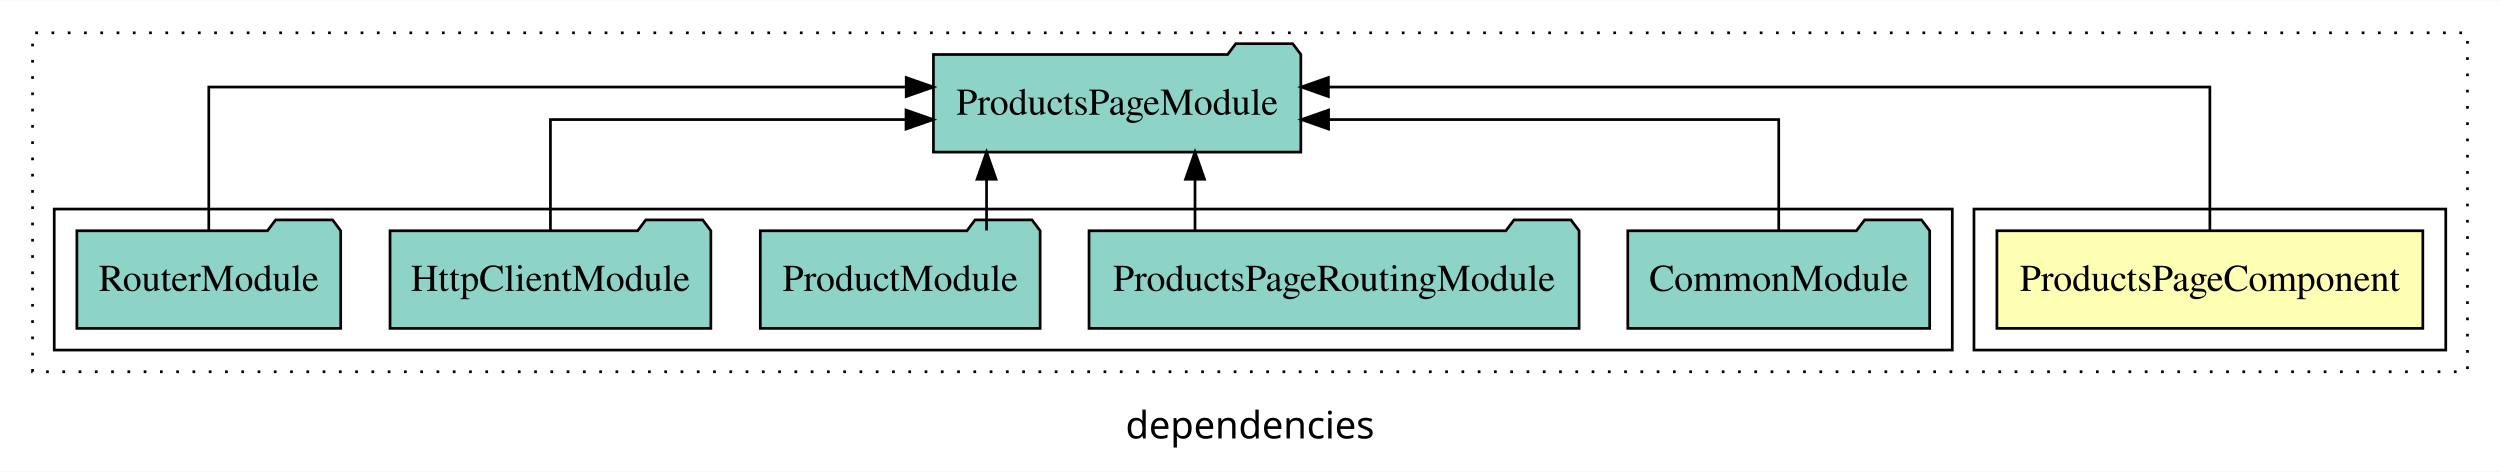
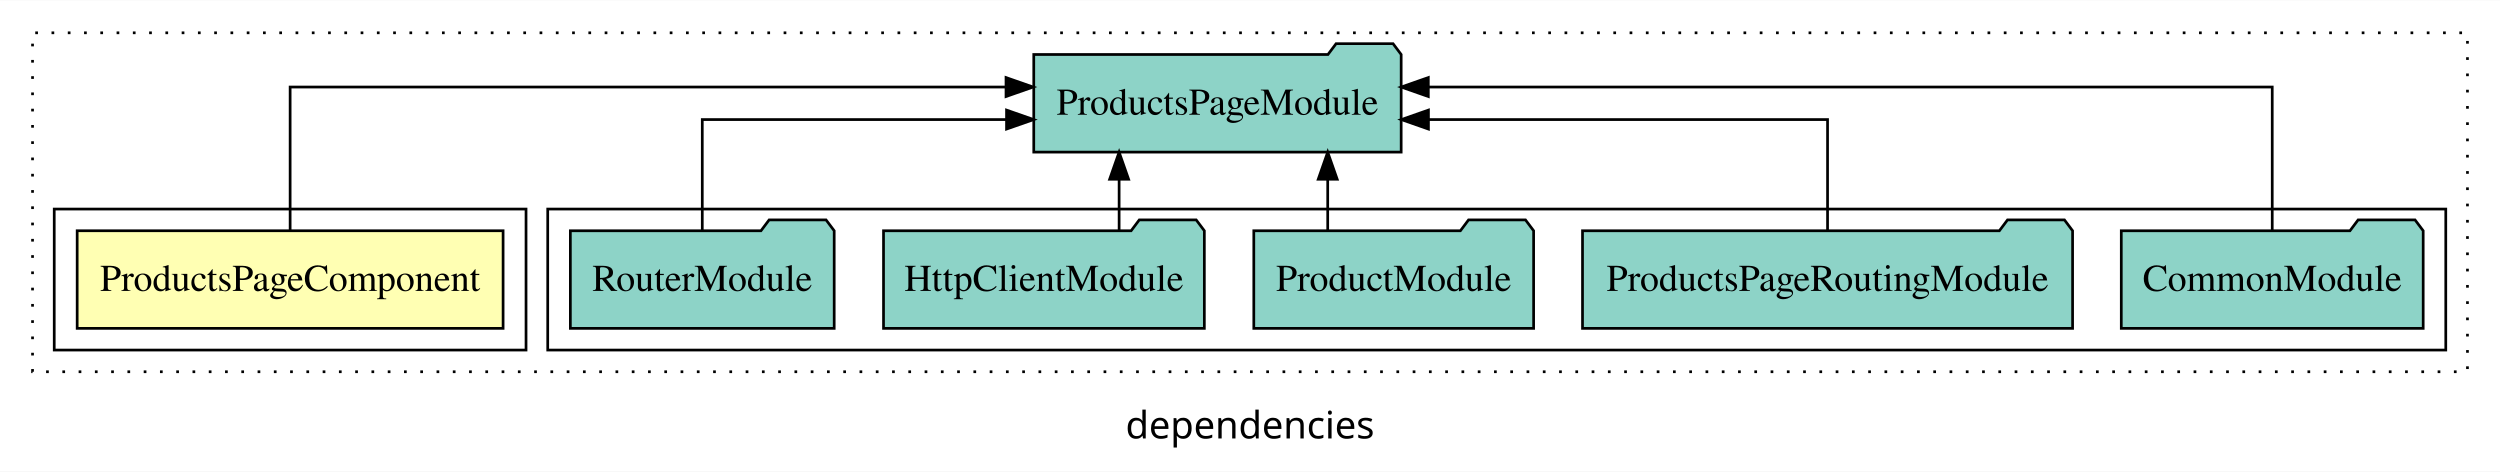
<svg xmlns="http://www.w3.org/2000/svg" width="922pt" height="174pt" viewBox="0.00 0.00 922.00 173.80">
  <g id="graph0" class="graph" transform="scale(1 1) rotate(0) translate(4 169.8)">
    <polygon fill="white" stroke="transparent" points="-4,4 -4,-169.8 918,-169.8 918,4 -4,4" />
    <text text-anchor="middle" x="457" y="-8.2" font-family="sans-serif" font-size="14.00">dependencies</text>
    <g id="clust1" class="cluster">
      <polygon fill="none" stroke="black" stroke-dasharray="1,5" points="8,-32.8 8,-157.8 906,-157.8 906,-32.8 8,-32.8" />
    </g>
+     <g id="clust4" class="cluster">
+       <polygon fill="none" stroke="black" points="198,-40.8 198,-92.8 898,-92.8 898,-40.8 198,-40.8" />
+     </g>
    <g id="clust2" class="cluster">
-       <polygon fill="none" stroke="black" points="724,-40.8 724,-92.8 898,-92.8 898,-40.8 724,-40.8" />
-     </g>
-     <g id="clust4" class="cluster">
-       <polygon fill="none" stroke="black" points="16,-40.8 16,-92.8 716,-92.8 716,-40.8 16,-40.8" />
+       <polygon fill="none" stroke="black" points="16,-40.8 16,-92.8 190,-92.8 190,-40.8 16,-40.8" />
    </g>
    <g id="node1" class="node">
-       <polygon fill="#ffffb3" stroke="black" points="889.54,-84.8 732.46,-84.8 732.46,-48.8 889.54,-48.8 889.54,-84.8" />
-       <text text-anchor="middle" x="811" y="-62.6" font-family="Times,serif" font-size="14.00">ProductsPageComponent</text>
+       <polygon fill="#ffffb3" stroke="black" points="181.54,-84.8 24.46,-84.8 24.46,-48.8 181.54,-48.8 181.54,-84.8" />
+       <text text-anchor="middle" x="103" y="-62.6" font-family="Times,serif" font-size="14.00">ProductsPageComponent</text>
    </g>
    <g id="node2" class="node">
-       <polygon fill="#8dd3c7" stroke="black" points="475.75,-149.8 472.75,-153.8 451.75,-153.8 448.75,-149.8 340.25,-149.8 340.25,-113.8 475.75,-113.8 475.75,-149.8" />
-       <text text-anchor="middle" x="408" y="-127.6" font-family="Times,serif" font-size="14.00">ProductsPageModule</text>
+       <polygon fill="#8dd3c7" stroke="black" points="512.75,-149.8 509.75,-153.8 488.75,-153.8 485.75,-149.8 377.25,-149.8 377.25,-113.8 512.75,-113.8 512.75,-149.8" />
+       <text text-anchor="middle" x="445" y="-127.6" font-family="Times,serif" font-size="14.00">ProductsPageModule</text>
    </g>
    <g id="edge1" class="edge">
-       <path fill="none" stroke="black" d="M811,-85.08C811,-106.12 811,-137.8 811,-137.8 811,-137.8 485.91,-137.8 485.91,-137.8" />
-       <polygon fill="black" stroke="black" points="485.91,-134.3 475.91,-137.8 485.91,-141.3 485.91,-134.3" />
+       <path fill="none" stroke="black" d="M103,-85.08C103,-106.12 103,-137.8 103,-137.8 103,-137.8 367.02,-137.8 367.02,-137.8" />
+       <polygon fill="black" stroke="black" points="367.02,-141.3 377.02,-137.8 367.02,-134.3 367.02,-141.3" />
    </g>
    <g id="node3" class="node">
-       <polygon fill="#8dd3c7" stroke="black" points="707.67,-84.8 704.67,-88.8 683.67,-88.8 680.67,-84.8 596.33,-84.8 596.33,-48.8 707.67,-48.8 707.67,-84.8" />
-       <text text-anchor="middle" x="652" y="-62.6" font-family="Times,serif" font-size="14.00">CommonModule</text>
+       <polygon fill="#8dd3c7" stroke="black" points="889.67,-84.8 886.67,-88.8 865.67,-88.8 862.67,-84.8 778.33,-84.8 778.33,-48.8 889.67,-48.8 889.67,-84.8" />
+       <text text-anchor="middle" x="834" y="-62.6" font-family="Times,serif" font-size="14.00">CommonModule</text>
    </g>
    <g id="edge2" class="edge">
-       <path fill="none" stroke="black" d="M652,-84.82C652,-102.17 652,-125.8 652,-125.8 652,-125.8 485.97,-125.8 485.97,-125.8" />
-       <polygon fill="black" stroke="black" points="485.97,-122.3 475.97,-125.8 485.97,-129.3 485.97,-122.3" />
+       <path fill="none" stroke="black" d="M834,-85.08C834,-106.12 834,-137.8 834,-137.8 834,-137.8 522.76,-137.8 522.76,-137.8" />
+       <polygon fill="black" stroke="black" points="522.76,-134.3 512.76,-137.8 522.76,-141.3 522.76,-134.3" />
    </g>
    <g id="node4" class="node">
-       <polygon fill="#8dd3c7" stroke="black" points="578.37,-84.8 575.37,-88.8 554.37,-88.8 551.37,-84.8 397.63,-84.8 397.63,-48.8 578.37,-48.8 578.37,-84.8" />
-       <text text-anchor="middle" x="488" y="-62.6" font-family="Times,serif" font-size="14.00">ProductsPageRoutingModule</text>
+       <polygon fill="#8dd3c7" stroke="black" points="760.37,-84.8 757.37,-88.8 736.37,-88.8 733.37,-84.8 579.63,-84.8 579.63,-48.8 760.37,-48.8 760.37,-84.8" />
+       <text text-anchor="middle" x="670" y="-62.6" font-family="Times,serif" font-size="14.00">ProductsPageRoutingModule</text>
    </g>
    <g id="edge3" class="edge">
-       <path fill="none" stroke="black" d="M436.72,-84.91C436.72,-84.91 436.72,-103.79 436.72,-103.79" />
-       <polygon fill="black" stroke="black" points="433.22,-103.79 436.72,-113.79 440.22,-103.79 433.22,-103.79" />
+       <path fill="none" stroke="black" d="M670,-84.82C670,-102.17 670,-125.8 670,-125.8 670,-125.8 522.81,-125.8 522.81,-125.8" />
+       <polygon fill="black" stroke="black" points="522.81,-122.3 512.81,-125.8 522.81,-129.3 522.81,-122.3" />
    </g>
    <g id="node5" class="node">
-       <polygon fill="#8dd3c7" stroke="black" points="379.6,-84.8 376.6,-88.8 355.6,-88.8 352.6,-84.8 276.4,-84.8 276.4,-48.8 379.6,-48.8 379.6,-84.8" />
-       <text text-anchor="middle" x="328" y="-62.6" font-family="Times,serif" font-size="14.00">ProductModule</text>
+       <polygon fill="#8dd3c7" stroke="black" points="561.6,-84.8 558.6,-88.8 537.6,-88.8 534.6,-84.8 458.4,-84.8 458.4,-48.8 561.6,-48.8 561.6,-84.8" />
+       <text text-anchor="middle" x="510" y="-62.6" font-family="Times,serif" font-size="14.00">ProductModule</text>
    </g>
    <g id="edge4" class="edge">
-       <path fill="none" stroke="black" d="M359.84,-84.91C359.84,-84.91 359.84,-103.79 359.84,-103.79" />
-       <polygon fill="black" stroke="black" points="356.34,-103.79 359.84,-113.79 363.34,-103.79 356.34,-103.79" />
+       <path fill="none" stroke="black" d="M485.66,-84.91C485.66,-84.91 485.66,-103.79 485.66,-103.79" />
+       <polygon fill="black" stroke="black" points="482.16,-103.79 485.66,-113.79 489.16,-103.79 482.16,-103.79" />
    </g>
    <g id="node6" class="node">
-       <polygon fill="#8dd3c7" stroke="black" points="258.16,-84.8 255.16,-88.8 234.16,-88.8 231.16,-84.8 139.84,-84.8 139.84,-48.8 258.16,-48.8 258.16,-84.8" />
-       <text text-anchor="middle" x="199" y="-62.6" font-family="Times,serif" font-size="14.00">HttpClientModule</text>
+       <polygon fill="#8dd3c7" stroke="black" points="440.16,-84.8 437.16,-88.8 416.16,-88.8 413.16,-84.8 321.84,-84.8 321.84,-48.8 440.16,-48.8 440.16,-84.8" />
+       <text text-anchor="middle" x="381" y="-62.6" font-family="Times,serif" font-size="14.00">HttpClientModule</text>
    </g>
    <g id="edge5" class="edge">
-       <path fill="none" stroke="black" d="M199,-84.82C199,-102.17 199,-125.8 199,-125.8 199,-125.8 330.14,-125.8 330.14,-125.8" />
-       <polygon fill="black" stroke="black" points="330.14,-129.3 340.14,-125.8 330.14,-122.3 330.14,-129.3" />
+       <path fill="none" stroke="black" d="M408.73,-84.91C408.73,-84.91 408.73,-103.79 408.73,-103.79" />
+       <polygon fill="black" stroke="black" points="405.23,-103.79 408.73,-113.79 412.23,-103.79 405.23,-103.79" />
    </g>
    <g id="node7" class="node">
-       <polygon fill="#8dd3c7" stroke="black" points="121.65,-84.8 118.65,-88.8 97.65,-88.8 94.65,-84.8 24.35,-84.8 24.35,-48.8 121.65,-48.8 121.65,-84.8" />
-       <text text-anchor="middle" x="73" y="-62.6" font-family="Times,serif" font-size="14.00">RouterModule</text>
+       <polygon fill="#8dd3c7" stroke="black" points="303.65,-84.8 300.65,-88.8 279.65,-88.8 276.65,-84.8 206.35,-84.8 206.35,-48.8 303.65,-48.8 303.65,-84.8" />
+       <text text-anchor="middle" x="255" y="-62.6" font-family="Times,serif" font-size="14.00">RouterModule</text>
    </g>
    <g id="edge6" class="edge">
-       <path fill="none" stroke="black" d="M73,-85.08C73,-106.12 73,-137.8 73,-137.8 73,-137.8 330.21,-137.8 330.21,-137.8" />
-       <polygon fill="black" stroke="black" points="330.21,-141.3 340.21,-137.8 330.21,-134.3 330.21,-141.3" />
+       <path fill="none" stroke="black" d="M255,-84.82C255,-102.17 255,-125.8 255,-125.8 255,-125.8 367.21,-125.8 367.21,-125.8" />
+       <polygon fill="black" stroke="black" points="367.21,-129.3 377.21,-125.8 367.21,-122.3 367.21,-129.3" />
    </g>
  </g>
</svg>
